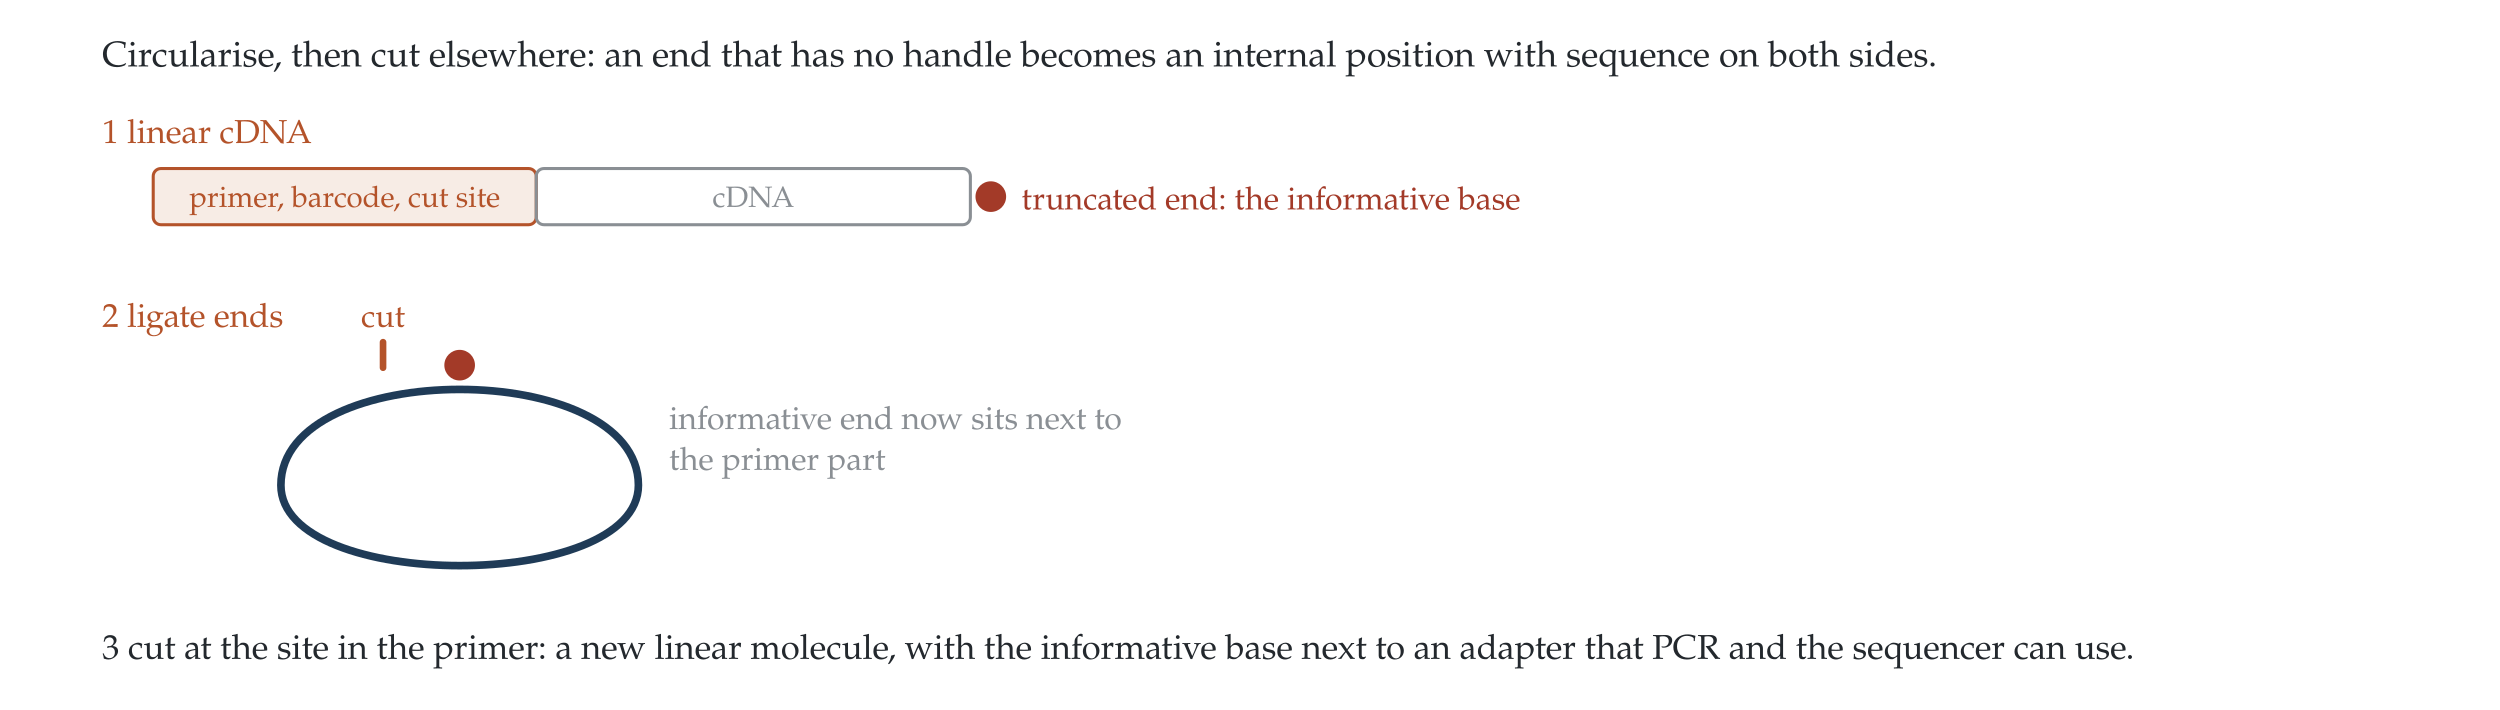
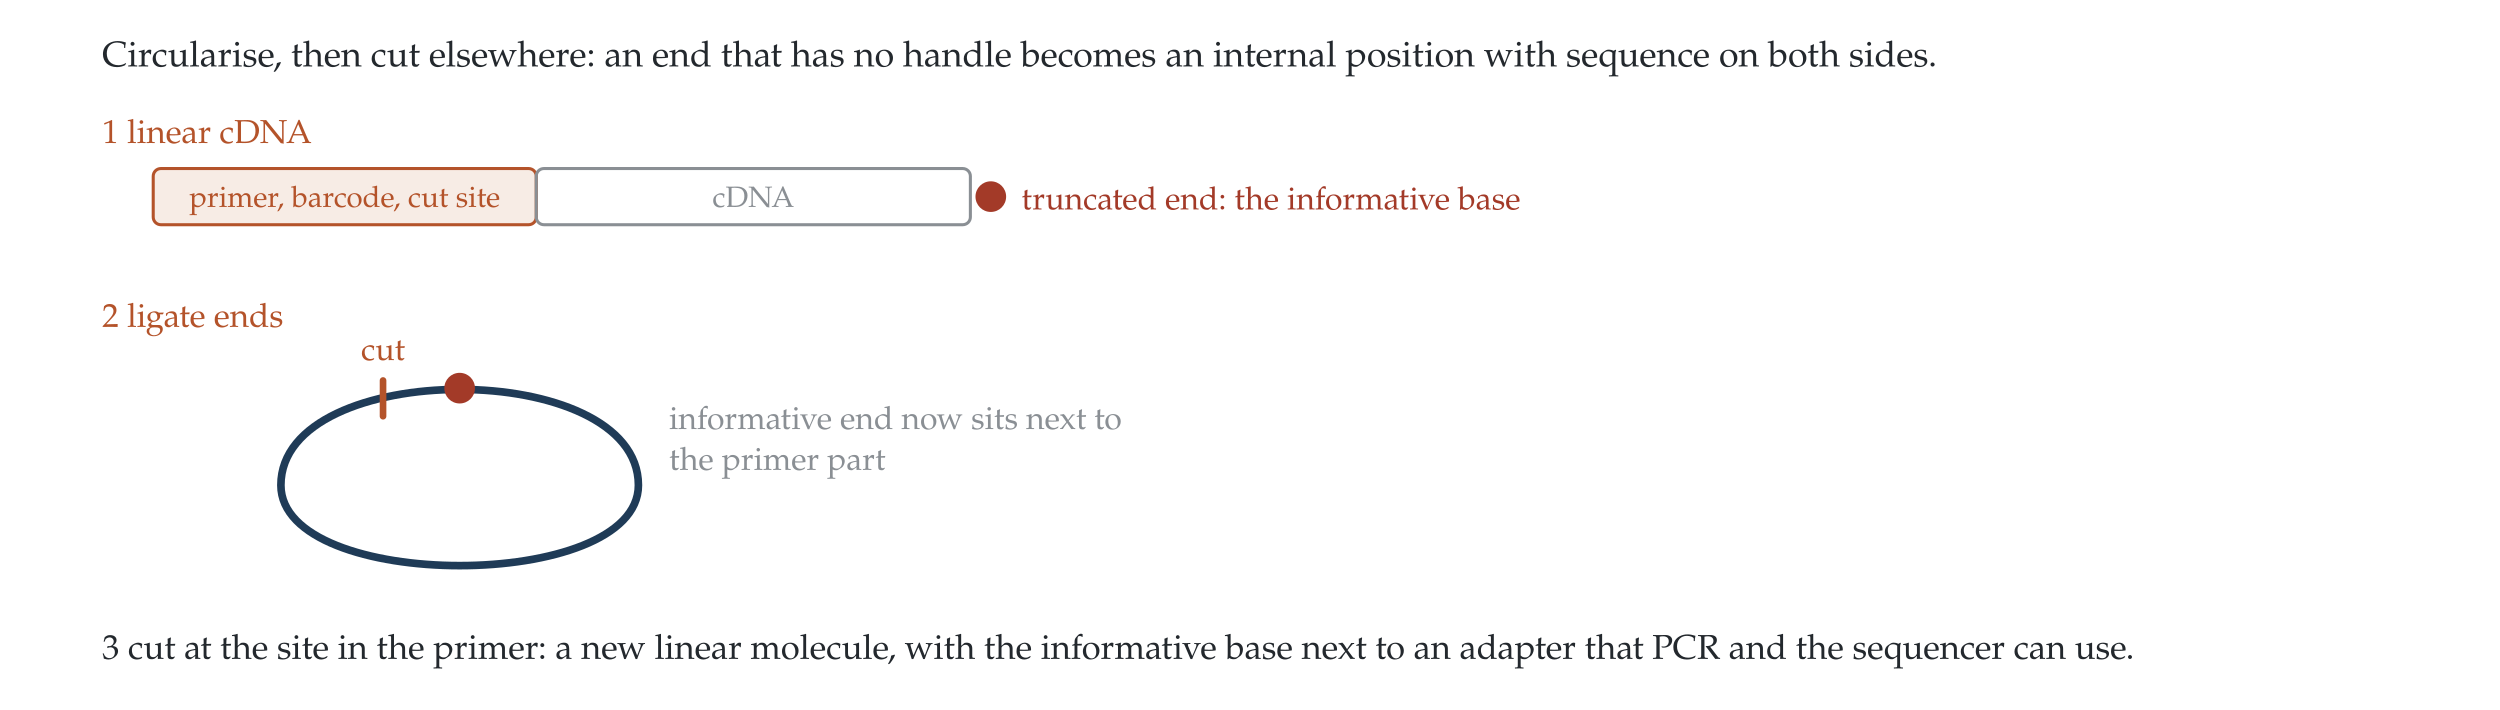
<svg xmlns="http://www.w3.org/2000/svg" viewBox="0 0 979 278" width="979" height="278" font-family="&quot;Palatino Linotype&quot;, &quot;Book Antiqua&quot;, Palatino, FreeSerif, serif" fill="#23282d">
  <rect width="720" height="278" fill="none" />
  <text x="40" y="26" font-size="14" fill="#23282d">Circularise, then cut elsewhere: an end that has no handle becomes an internal position with sequence on both sides.</text>
  <text x="40" y="56" font-size="13" fill="#b4532a">1  linear cDNA</text>
  <rect x="60" y="66" width="150" height="22" rx="3" fill="#f7ece5" stroke="#b4532a" stroke-width="1.2" />
  <text x="135.0" y="81.025" font-size="11.5" text-anchor="middle" fill="#b4532a">primer, barcode, cut site</text>
  <rect x="210" y="66" width="170" height="22" rx="3" fill="none" stroke="#8a8f94" stroke-width="1.2" />
  <text x="295.0" y="81.025" font-size="11.5" text-anchor="middle" fill="#8a8f94">cDNA</text>
  <circle cx="388" cy="77" r="6" fill="#a33a28" />
  <text x="400" y="82" font-size="12.5" fill="#a33a28">truncated end: the informative base</text>
  <text x="40" y="128" font-size="13" fill="#b4532a">2  ligate ends</text>
  <path d="M 110 190 C 110 140 250 140 250 190 C 250 232 110 232 110 190 Z" fill="none" stroke="#1f3b57" stroke-width="3" stroke-linecap="round" />
-   <circle cx="180" cy="143" r="6" fill="#a33a28" />
+   <circle cx="180" cy="152" r="6" fill="#a33a28" />
  <text x="262" y="168" font-size="12.5" fill="#8a8f94">informative end now sits next to</text>
  <text x="262" y="184" font-size="12.5" fill="#8a8f94">the primer part</text>
  <text x="40" y="258" font-size="13.5" fill="#23282d">3  cut at the site in the primer: a new linear molecule, with the informative base next to an adapter that PCR and the sequencer can use.</text>
-   <line x1="150" y1="144" x2="150" y2="134" stroke="#b4532a" stroke-width="2.6" stroke-linecap="round" />
-   <text x="150" y="128" font-size="12.5" text-anchor="middle" fill="#b4532a">cut</text>
+   <line x1="150" y1="149" x2="150" y2="163" stroke="#b4532a" stroke-width="2.6" stroke-linecap="round" />
+   <text x="150" y="141" font-size="12.5" text-anchor="middle" fill="#b4532a">cut</text>
</svg>
